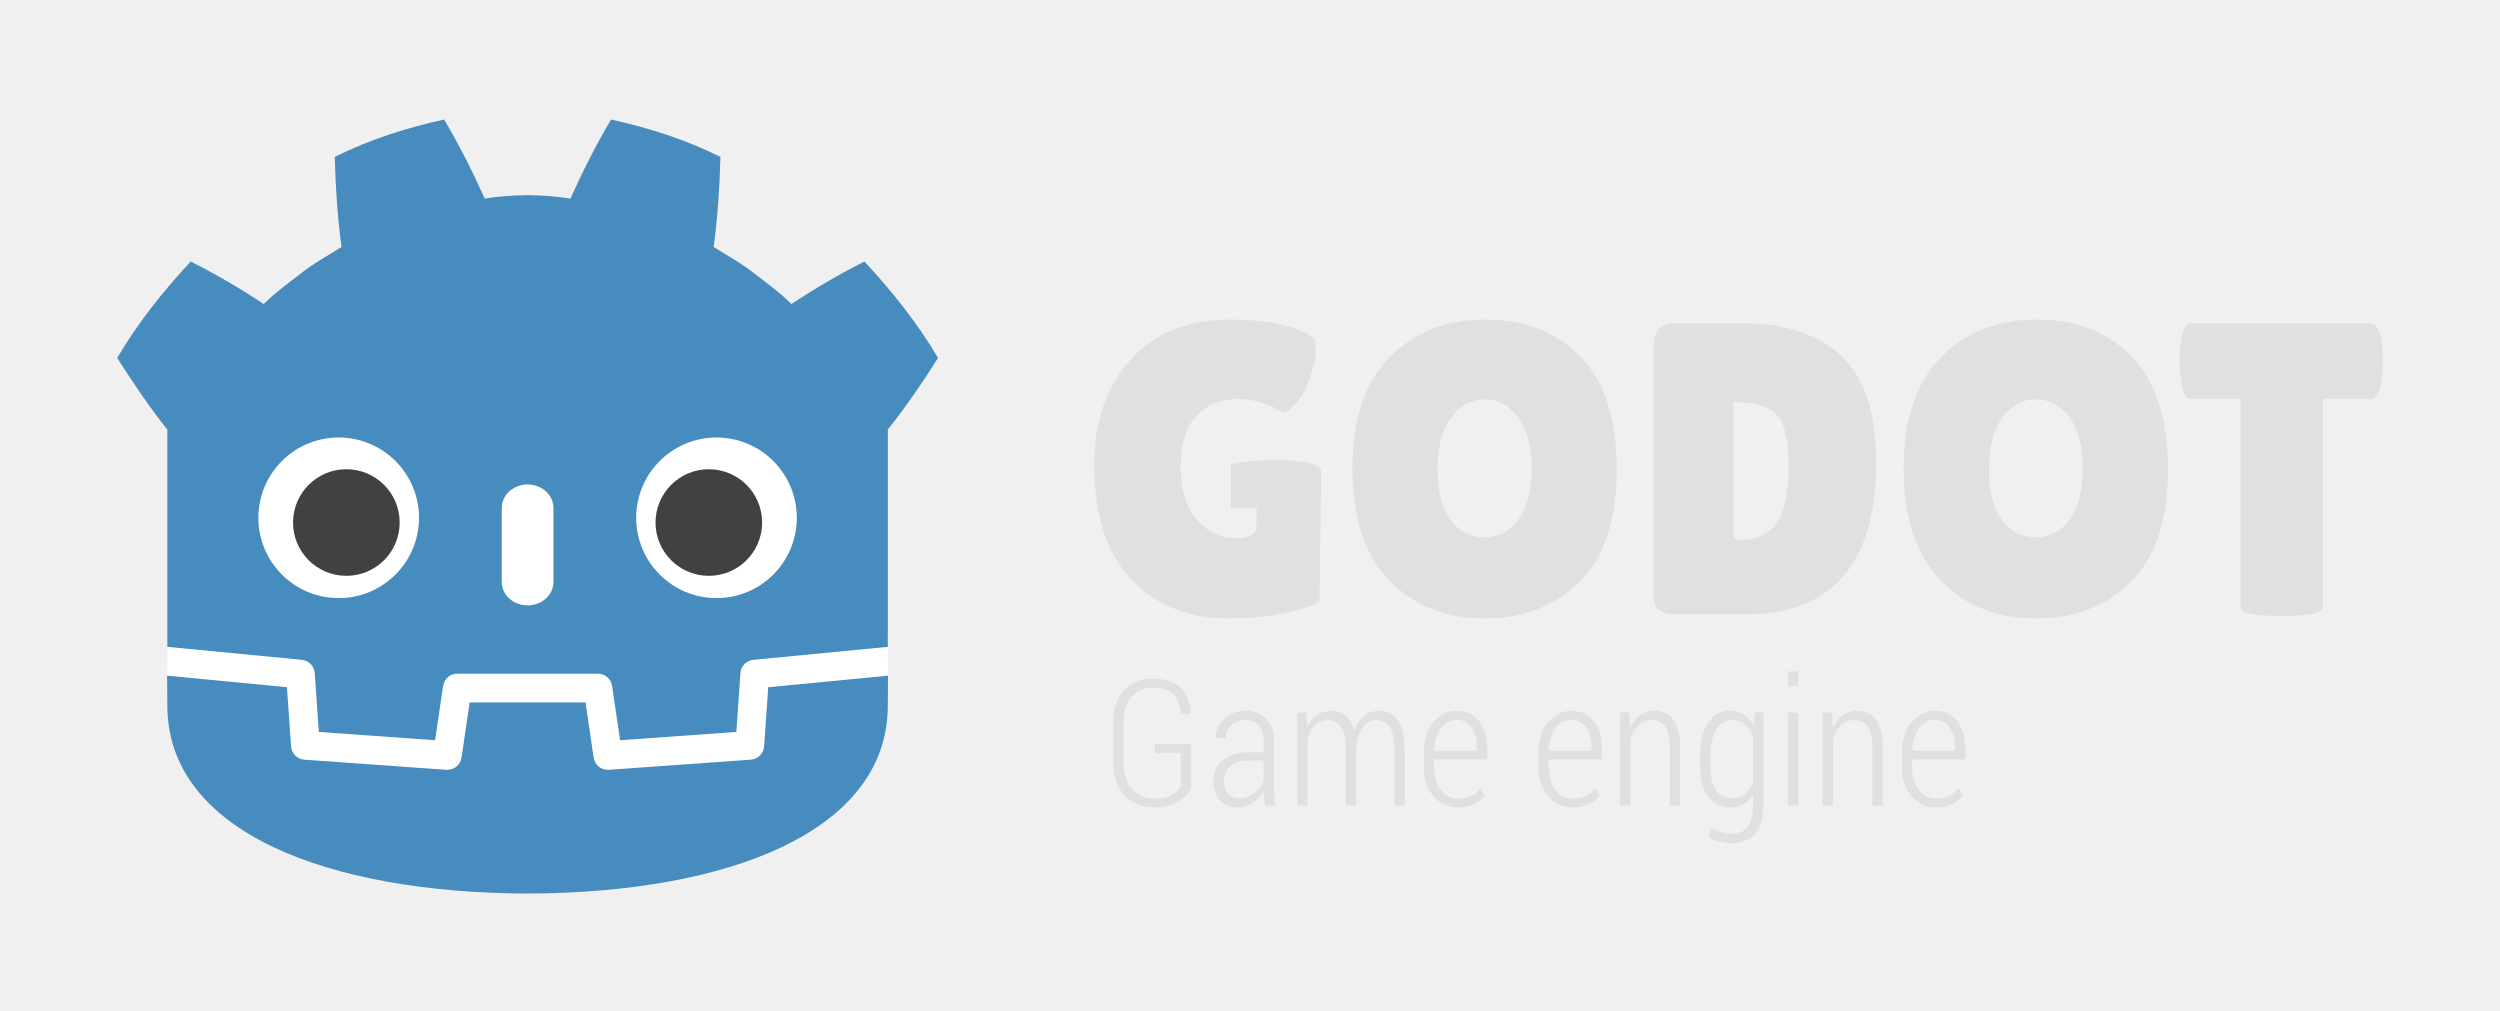
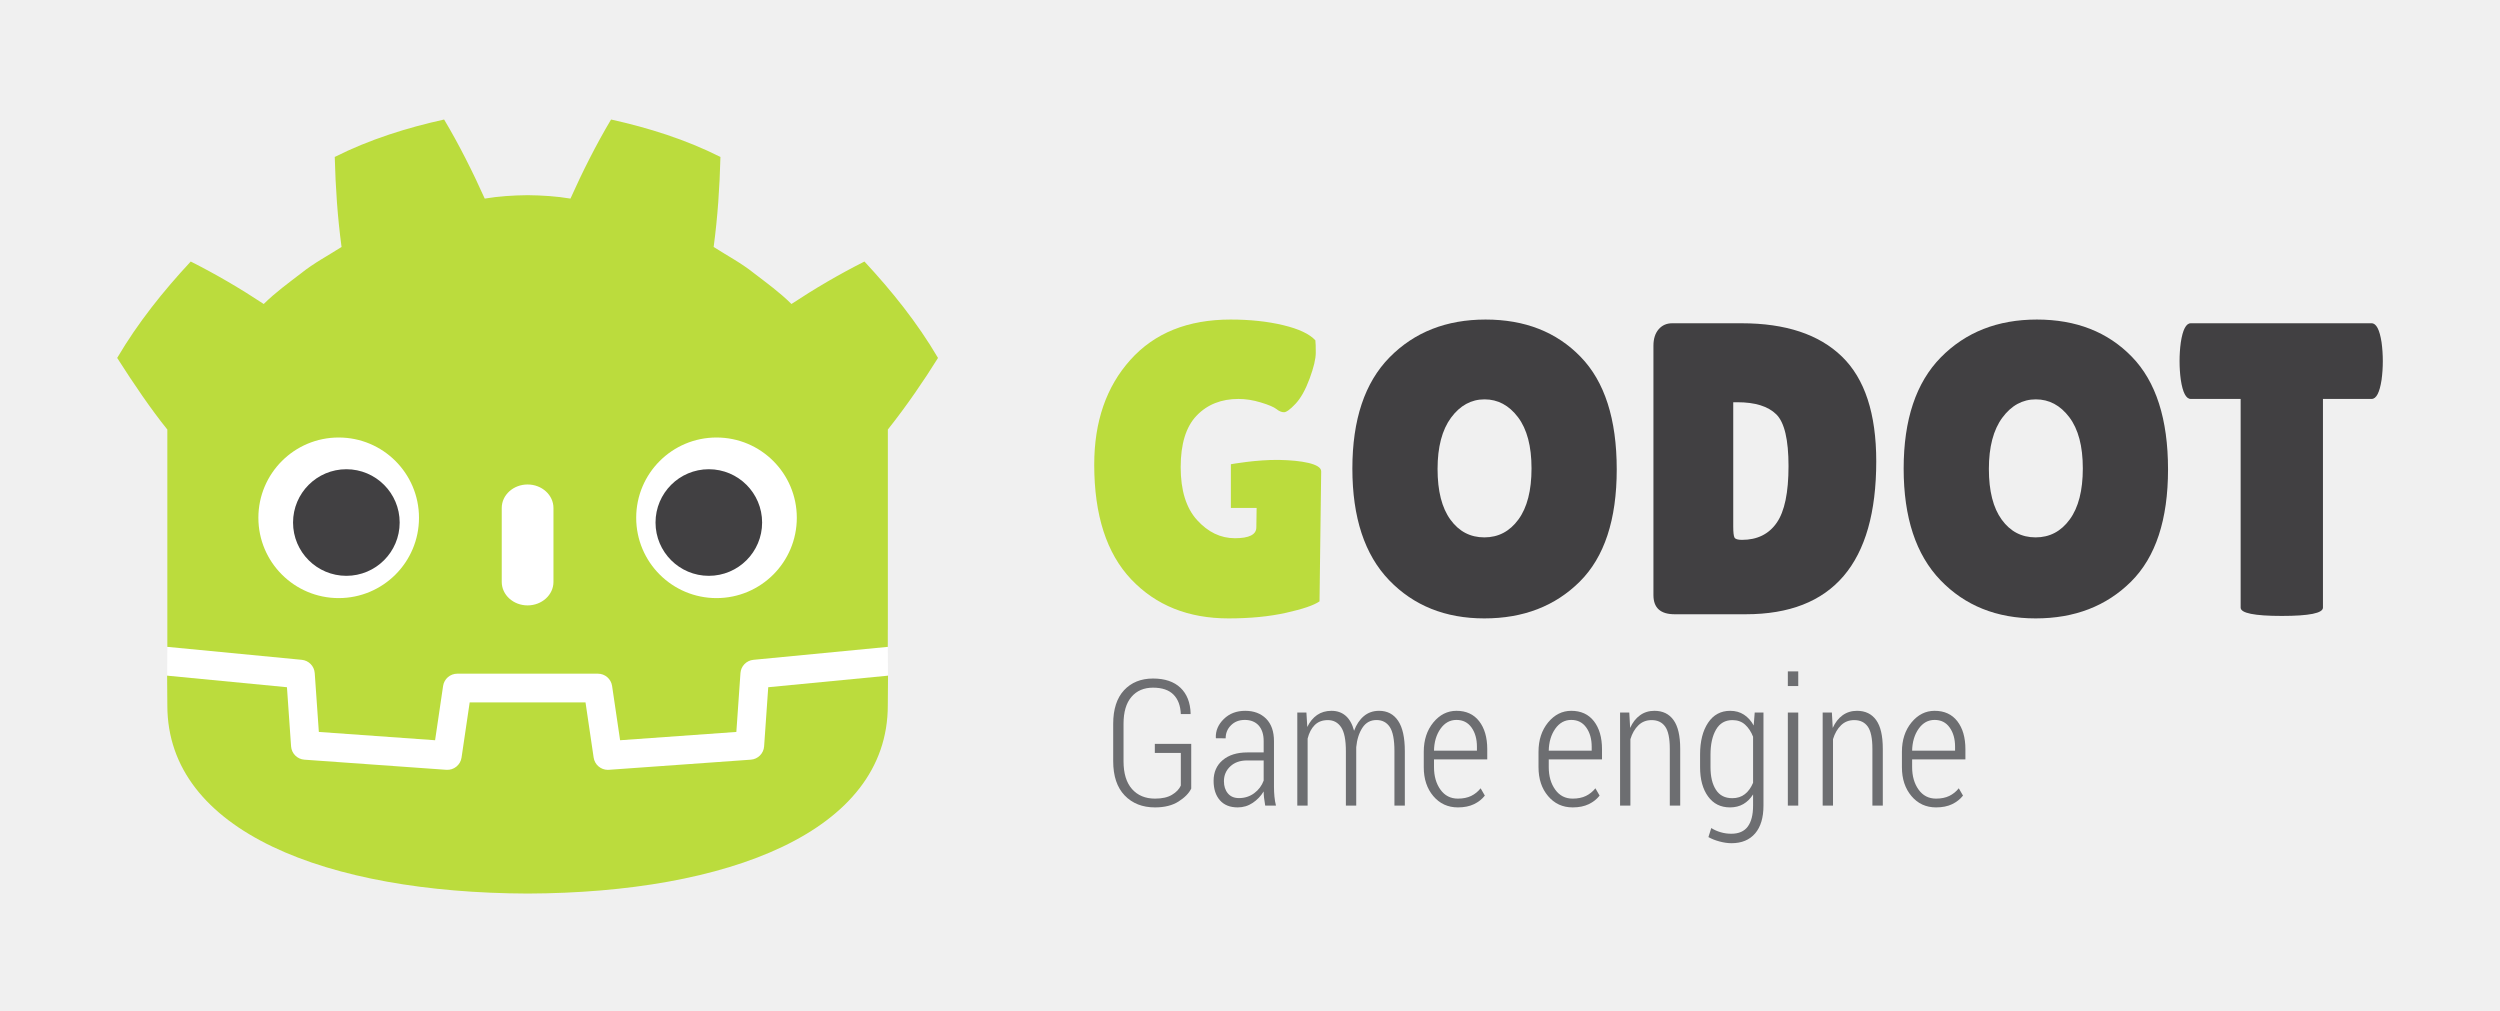
<svg xmlns="http://www.w3.org/2000/svg" id="svg2" version="1.1" xml:space="preserve" width="1024" height="414" viewBox="0 0 960 388.125">
  <defs id="defs6">
    <clipPath clipPathUnits="userSpaceOnUse" id="clipPath16">
      <path d="M 0,595.276 H 841.89 V 0 H 0 Z" id="path18" />
    </clipPath>
  </defs>
  <g id="g10" transform="matrix(1.25,0,0,-1.25,-94.25,597.4987)">
    <g id="g12">
      <g id="g14" clip-path="url(#clipPath16)">
-         <g id="g20" transform="matrix(1.131053,0,0,1.131053,531.4495,355.3157)" style="stroke-width:0.884;fill:#e0e0e0;fill-opacity:1">
-           <path d="m 0,0 c -3.611,0 -6.636,-1.659 -9.09,-4.967 -2.441,-3.311 -3.668,-7.958 -3.668,-13.938 0,-5.993 1.166,-10.581 3.503,-13.778 2.333,-3.207 5.398,-4.804 9.2,-4.804 3.8,0 6.887,1.617 9.258,4.862 2.371,3.233 3.559,7.861 3.559,13.886 0,6.02 -1.227,10.654 -3.673,13.89 C 6.646,-1.617 3.616,0 0,0 m -0.055,-59.493 c -10.573,0 -19.195,3.46 -25.859,10.379 -6.655,6.925 -9.984,17.03 -9.984,30.314 0,13.292 3.367,23.356 10.101,30.209 6.736,6.844 15.431,10.269 26.082,10.269 10.649,0 19.251,-3.363 25.794,-10.109 6.555,-6.733 9.827,-16.94 9.827,-30.591 0,-13.661 -3.348,-23.822 -10.05,-30.49 -6.702,-6.654 -15.333,-9.981 -25.911,-9.981" style="fill:#e0e0e0;fill-opacity:1;fill-rule:nonzero;stroke:none;stroke-width:0.884" id="path22" />
+         <g id="g20" transform="matrix(1.131053,0,0,1.131053,531.4495,355.3157)" style="stroke-width:0.884">
+           <path d="m 0,0 c -3.611,0 -6.636,-1.659 -9.09,-4.967 -2.441,-3.311 -3.668,-7.958 -3.668,-13.938 0,-5.993 1.166,-10.581 3.503,-13.778 2.333,-3.207 5.398,-4.804 9.2,-4.804 3.8,0 6.887,1.617 9.258,4.862 2.371,3.233 3.559,7.861 3.559,13.886 0,6.02 -1.227,10.654 -3.673,13.89 C 6.646,-1.617 3.616,0 0,0 m -0.055,-59.493 c -10.573,0 -19.195,3.46 -25.859,10.379 -6.655,6.925 -9.984,17.03 -9.984,30.314 0,13.292 3.367,23.356 10.101,30.209 6.736,6.844 15.431,10.269 26.082,10.269 10.649,0 19.251,-3.363 25.794,-10.109 6.555,-6.733 9.827,-16.94 9.827,-30.591 0,-13.661 -3.348,-23.822 -10.05,-30.49 -6.702,-6.654 -15.333,-9.981 -25.911,-9.981" style="fill:#414042;fill-opacity:1;fill-rule:nonzero;stroke:none;stroke-width:0.884" id="path22" />
        </g>
-         <g id="g24" transform="matrix(1.131053,0,0,1.131053,607.8515,354.431)" style="stroke-width:0.884;fill:#e0e0e0;fill-opacity:1">
-           <path d="m 0,0 v -33.768 c 0,-1.577 0.116,-2.571 0.342,-2.988 0.224,-0.415 0.903,-0.623 2.029,-0.623 4.144,0 7.283,1.548 9.429,4.634 2.151,3.083 3.215,8.216 3.215,15.405 0,7.192 -1.113,11.878 -3.325,14.055 C 9.467,-1.102 5.946,0 1.129,0 Z m -21.675,-52.392 v 67.735 c 0,1.883 0.468,3.369 1.413,4.471 0.939,1.085 2.161,1.636 3.671,1.636 H 2.263 c 11.965,0 21.053,-3.018 27.257,-9.04 6.215,-6.02 9.322,-15.499 9.322,-28.447 0,-27.7 -11.821,-41.547 -35.456,-41.547 h -19.302 c -3.836,0 -5.759,1.727 -5.759,5.192" style="fill:#e0e0e0;fill-opacity:1;fill-rule:nonzero;stroke:none;stroke-width:0.884" id="path26" />
+         <g id="g24" transform="matrix(1.131053,0,0,1.131053,607.8515,354.431)" style="stroke-width:0.884">
+           <path d="m 0,0 v -33.768 c 0,-1.577 0.116,-2.571 0.342,-2.988 0.224,-0.415 0.903,-0.623 2.029,-0.623 4.144,0 7.283,1.548 9.429,4.634 2.151,3.083 3.215,8.216 3.215,15.405 0,7.192 -1.113,11.878 -3.325,14.055 C 9.467,-1.102 5.946,0 1.129,0 Z m -21.675,-52.392 v 67.735 c 0,1.883 0.468,3.369 1.413,4.471 0.939,1.085 2.161,1.636 3.671,1.636 H 2.263 c 11.965,0 21.053,-3.018 27.257,-9.04 6.215,-6.02 9.322,-15.499 9.322,-28.447 0,-27.7 -11.821,-41.547 -35.456,-41.547 h -19.302 c -3.836,0 -5.759,1.727 -5.759,5.192" style="fill:#414042;fill-opacity:1;fill-rule:nonzero;stroke:none;stroke-width:0.884" id="path26" />
        </g>
-         <g id="g28" transform="matrix(1.131053,0,0,1.131053,700.8107,355.3157)" style="stroke-width:0.884;fill:#e0e0e0;fill-opacity:1">
-           <path d="m 0,0 c -3.612,0 -6.645,-1.659 -9.095,-4.967 -2.44,-3.311 -3.662,-7.958 -3.662,-13.938 0,-5.993 1.169,-10.581 3.499,-13.778 2.33,-3.207 5.398,-4.804 9.2,-4.804 3.801,0 6.89,1.617 9.258,4.862 2.372,3.233 3.56,7.861 3.56,13.886 0,6.02 -1.225,10.654 -3.671,13.89 C 6.642,-1.617 3.616,0 0,0 m -0.058,-59.493 c -10.577,0 -19.193,3.46 -25.851,10.379 -6.663,6.925 -9.993,17.03 -9.993,30.314 0,13.292 3.367,23.356 10.1,30.209 6.741,6.844 15.431,10.269 26.086,10.269 10.651,0 19.246,-3.363 25.797,-10.109 6.55,-6.733 9.822,-16.94 9.822,-30.591 0,-13.661 -3.349,-23.822 -10.05,-30.49 -6.699,-6.654 -15.338,-9.981 -25.911,-9.981" style="fill:#e0e0e0;fill-opacity:1;fill-rule:nonzero;stroke:none;stroke-width:0.884" id="path30" />
+         <g id="g28" transform="matrix(1.131053,0,0,1.131053,700.8107,355.3157)" style="stroke-width:0.884">
+           <path d="m 0,0 c -3.612,0 -6.645,-1.659 -9.095,-4.967 -2.44,-3.311 -3.662,-7.958 -3.662,-13.938 0,-5.993 1.169,-10.581 3.499,-13.778 2.33,-3.207 5.398,-4.804 9.2,-4.804 3.801,0 6.89,1.617 9.258,4.862 2.372,3.233 3.56,7.861 3.56,13.886 0,6.02 -1.225,10.654 -3.671,13.89 C 6.642,-1.617 3.616,0 0,0 m -0.058,-59.493 c -10.577,0 -19.193,3.46 -25.851,10.379 -6.663,6.925 -9.993,17.03 -9.993,30.314 0,13.292 3.367,23.356 10.1,30.209 6.741,6.844 15.431,10.269 26.086,10.269 10.651,0 19.246,-3.363 25.797,-10.109 6.55,-6.733 9.822,-16.94 9.822,-30.591 0,-13.661 -3.349,-23.822 -10.05,-30.49 -6.699,-6.654 -15.338,-9.981 -25.911,-9.981" style="fill:#414042;fill-opacity:1;fill-rule:nonzero;stroke:none;stroke-width:0.884" id="path30" />
        </g>
-         <g id="g32" transform="matrix(1.131053,0,0,1.131053,789.0113,291.3351)" style="stroke-width:0.884;fill:#e0e0e0;fill-opacity:1">
-           <path d="m 0,0 c 0,-1.496 -3.721,-2.255 -11.176,-2.255 -7.448,0 -11.18,0.759 -11.18,2.255 v 56.681 h -13.545 c -1.281,0 -2.185,1.727 -2.71,5.198 -0.226,1.652 -0.334,3.343 -0.334,5.077 0,1.724 0.108,3.422 0.334,5.077 0.525,3.462 1.429,5.202 2.71,5.202 h 49.112 c 1.279,0 2.179,-1.74 2.712,-5.202 0.221,-1.655 0.335,-3.353 0.335,-5.077 0,-1.734 -0.114,-3.425 -0.335,-5.077 C 15.39,58.408 14.49,56.681 13.211,56.681 H 0 Z" style="fill:#e0e0e0;fill-opacity:1;fill-rule:nonzero;stroke:none;stroke-width:0.884" id="path34" />
+         <g id="g32" transform="matrix(1.131053,0,0,1.131053,789.0113,291.3351)" style="stroke-width:0.884">
+           <path d="m 0,0 c 0,-1.496 -3.721,-2.255 -11.176,-2.255 -7.448,0 -11.18,0.759 -11.18,2.255 v 56.681 h -13.545 c -1.281,0 -2.185,1.727 -2.71,5.198 -0.226,1.652 -0.334,3.343 -0.334,5.077 0,1.724 0.108,3.422 0.334,5.077 0.525,3.462 1.429,5.202 2.71,5.202 h 49.112 c 1.279,0 2.179,-1.74 2.712,-5.202 0.221,-1.655 0.335,-3.353 0.335,-5.077 0,-1.734 -0.114,-3.425 -0.335,-5.077 C 15.39,58.408 14.49,56.681 13.211,56.681 H 0 Z" style="fill:#414042;fill-opacity:1;fill-rule:nonzero;stroke:none;stroke-width:0.884" id="path34" />
        </g>
-         <g id="g36" transform="matrix(1.131053,0,0,1.131053,468.2655,336.7128)" style="stroke-width:0.884;fill:#e0e0e0;fill-opacity:1">
-           <path d="m 0,0 c -6.078,0.094 -13.034,-1.173 -13.034,-1.173 v -11.863 h 6.995 l -0.078,-5.288 c 0,-1.959 -1.942,-2.943 -5.815,-2.943 -3.878,0 -7.303,1.642 -10.274,4.917 -2.978,3.279 -4.459,8.072 -4.459,14.388 0,6.329 1.447,10.995 4.345,14.006 2.892,3.008 6.683,4.517 11.346,4.517 1.959,0 3.987,-0.316 6.096,-0.961 2.11,-0.639 3.519,-1.238 4.238,-1.799 0.713,-0.577 1.391,-0.85 2.032,-0.85 0.638,0 1.671,0.746 3.1,2.255 1.431,1.505 2.713,3.786 3.844,6.827 1.126,3.057 1.69,5.4 1.69,7.062 0,1.649 -0.036,2.786 -0.109,3.386 -1.581,1.73 -4.499,3.102 -8.755,4.122 -4.248,1.017 -9.011,1.522 -14.28,1.522 -11.594,0 -20.66,-3.65 -27.207,-10.95 -6.552,-7.303 -9.822,-16.783 -9.822,-28.452 0,-13.701 3.347,-24.087 10.041,-31.162 6.706,-7.074 15.51,-10.607 26.425,-10.607 5.87,0 11.08,0.505 15.632,1.522 4.557,1.013 7.586,2.053 9.093,3.105 l 0.452,35.33 C 11.496,-1.036 6.078,-0.104 0,0" style="fill:#e0e0e0;fill-opacity:1;fill-rule:nonzero;stroke:none;stroke-width:0.884" id="path38" />
+         <g id="g36" transform="matrix(1.131053,0,0,1.131053,468.2655,336.7128)" style="display:inline;stroke-width:0.884">
+           <path d="m 0,0 c -6.078,0.094 -13.034,-1.173 -13.034,-1.173 v -11.863 h 6.995 l -0.078,-5.288 c 0,-1.959 -1.942,-2.943 -5.815,-2.943 -3.878,0 -7.303,1.642 -10.274,4.917 -2.978,3.279 -4.459,8.072 -4.459,14.388 0,6.329 1.447,10.995 4.345,14.006 2.892,3.008 6.683,4.517 11.346,4.517 1.959,0 3.987,-0.316 6.096,-0.961 2.11,-0.639 3.519,-1.238 4.238,-1.799 0.713,-0.577 1.391,-0.85 2.032,-0.85 0.638,0 1.671,0.746 3.1,2.255 1.431,1.505 2.713,3.786 3.844,6.827 1.126,3.057 1.69,5.4 1.69,7.062 0,1.649 -0.036,2.786 -0.109,3.386 -1.581,1.73 -4.499,3.102 -8.755,4.122 -4.248,1.017 -9.011,1.522 -14.28,1.522 -11.594,0 -20.66,-3.65 -27.207,-10.95 -6.552,-7.303 -9.822,-16.783 -9.822,-28.452 0,-13.701 3.347,-24.087 10.041,-31.162 6.706,-7.074 15.51,-10.607 26.425,-10.607 5.87,0 11.08,0.505 15.632,1.522 4.557,1.013 7.586,2.053 9.093,3.105 l 0.452,35.33 C 11.496,-1.036 6.078,-0.104 0,0" style="fill:#bbdc3d;fill-opacity:1;fill-rule:nonzero;stroke:none;stroke-width:0.884" id="path38" />
        </g>
-         <g id="g40" transform="matrix(1.131053,0,0,1.131053,441.3472,235.7512)" style="stroke-width:0.884;fill:#e0e0e0;fill-opacity:1">
-           <path d="m 0,0 c -0.624,-1.28 -1.771,-2.454 -3.449,-3.516 -1.676,-1.069 -3.805,-1.6 -6.391,-1.6 -3.412,0 -6.156,1.075 -8.24,3.249 -2.076,2.157 -3.116,5.266 -3.116,9.323 v 10.116 c 0,3.969 0.98,7.013 2.946,9.138 1.962,2.108 4.59,3.177 7.872,3.177 3.208,0 5.695,-0.844 7.455,-2.513 1.755,-1.675 2.677,-4.015 2.757,-7.003 L -0.21,20.238 h -2.619 c -0.094,2.29 -0.759,4.057 -2.01,5.305 -1.244,1.238 -3.095,1.864 -5.539,1.864 -2.473,0 -4.432,-0.837 -5.866,-2.516 -1.43,-1.675 -2.143,-4.103 -2.143,-7.293 V 7.424 c 0,-3.308 0.771,-5.83 2.311,-7.567 1.54,-1.724 3.616,-2.588 6.236,-2.588 1.913,0 3.451,0.339 4.602,1.033 1.155,0.684 1.956,1.519 2.409,2.51 v 8.861 h -7.06 v 2.463 H 0 Z" style="fill:#e0e0e0;fill-opacity:1;fill-rule:nonzero;stroke:none;stroke-width:0.884" id="path42" />
+         <g id="g40" transform="matrix(1.131053,0,0,1.131053,441.3472,235.7512)" style="stroke-width:0.884">
+           <path d="m 0,0 c -0.624,-1.28 -1.771,-2.454 -3.449,-3.516 -1.676,-1.069 -3.805,-1.6 -6.391,-1.6 -3.412,0 -6.156,1.075 -8.24,3.249 -2.076,2.157 -3.116,5.266 -3.116,9.323 v 10.116 c 0,3.969 0.98,7.013 2.946,9.138 1.962,2.108 4.59,3.177 7.872,3.177 3.208,0 5.695,-0.844 7.455,-2.513 1.755,-1.675 2.677,-4.015 2.757,-7.003 L -0.21,20.238 h -2.619 c -0.094,2.29 -0.759,4.057 -2.01,5.305 -1.244,1.238 -3.095,1.864 -5.539,1.864 -2.473,0 -4.432,-0.837 -5.866,-2.516 -1.43,-1.675 -2.143,-4.103 -2.143,-7.293 V 7.424 c 0,-3.308 0.771,-5.83 2.311,-7.567 1.54,-1.724 3.616,-2.588 6.236,-2.588 1.913,0 3.451,0.339 4.602,1.033 1.155,0.684 1.956,1.519 2.409,2.51 v 8.861 h -7.06 v 2.463 H 0 Z" style="fill:#6d6e71;fill-opacity:1;fill-rule:nonzero;stroke:none;stroke-width:0.884" id="path42" />
        </g>
-         <g id="g44" transform="matrix(1.131053,0,0,1.131053,456.0153,232.825)" style="stroke-width:0.884;fill:#e0e0e0;fill-opacity:1">
-           <path d="m 0,0 c 1.553,0 2.936,0.44 4.144,1.336 1.21,0.9 2.058,2.037 2.561,3.422 v 5.468 H 2.213 c -1.91,0 -3.44,-0.541 -4.585,-1.623 C -3.52,7.528 -4.088,6.185 -4.088,4.588 -4.088,3.239 -3.733,2.131 -3.014,1.277 -2.296,0.42 -1.292,0 0,0 M 7.124,-2.04 C 6.984,-1.164 6.875,-0.453 6.806,0.104 6.739,0.671 6.705,1.235 6.705,1.808 5.938,0.554 4.948,-0.486 3.725,-1.301 2.504,-2.122 1.146,-2.529 -0.35,-2.529 c -2.092,0 -3.701,0.648 -4.84,1.946 -1.132,1.303 -1.704,3.059 -1.704,5.276 0,2.343 0.823,4.223 2.473,5.618 1.649,1.395 3.89,2.092 6.709,2.092 h 4.417 v 3.106 c 0,1.786 -0.456,3.193 -1.351,4.21 -0.914,1.004 -2.17,1.512 -3.791,1.512 -1.508,0 -2.752,-0.479 -3.728,-1.45 -0.973,-0.965 -1.456,-2.144 -1.456,-3.549 l -2.623,0.023 -0.046,0.137 c -0.074,1.906 0.647,3.591 2.168,5.084 1.515,1.489 3.459,2.229 5.825,2.229 2.338,0 4.22,-0.711 5.657,-2.128 1.429,-1.431 2.146,-3.471 2.146,-6.124 V 3.057 c 0,-0.903 0.042,-1.78 0.121,-2.617 0.081,-0.848 0.212,-1.665 0.417,-2.48 z" style="fill:#e0e0e0;fill-opacity:1;fill-rule:nonzero;stroke:none;stroke-width:0.884" id="path46" />
+         <g id="g44" transform="matrix(1.131053,0,0,1.131053,456.0153,232.825)" style="stroke-width:0.884">
+           <path d="m 0,0 c 1.553,0 2.936,0.44 4.144,1.336 1.21,0.9 2.058,2.037 2.561,3.422 v 5.468 H 2.213 c -1.91,0 -3.44,-0.541 -4.585,-1.623 C -3.52,7.528 -4.088,6.185 -4.088,4.588 -4.088,3.239 -3.733,2.131 -3.014,1.277 -2.296,0.42 -1.292,0 0,0 M 7.124,-2.04 C 6.984,-1.164 6.875,-0.453 6.806,0.104 6.739,0.671 6.705,1.235 6.705,1.808 5.938,0.554 4.948,-0.486 3.725,-1.301 2.504,-2.122 1.146,-2.529 -0.35,-2.529 c -2.092,0 -3.701,0.648 -4.84,1.946 -1.132,1.303 -1.704,3.059 -1.704,5.276 0,2.343 0.823,4.223 2.473,5.618 1.649,1.395 3.89,2.092 6.709,2.092 h 4.417 v 3.106 c 0,1.786 -0.456,3.193 -1.351,4.21 -0.914,1.004 -2.17,1.512 -3.791,1.512 -1.508,0 -2.752,-0.479 -3.728,-1.45 -0.973,-0.965 -1.456,-2.144 -1.456,-3.549 l -2.623,0.023 -0.046,0.137 c -0.074,1.906 0.647,3.591 2.168,5.084 1.515,1.489 3.459,2.229 5.825,2.229 2.338,0 4.22,-0.711 5.657,-2.128 1.429,-1.431 2.146,-3.471 2.146,-6.124 V 3.057 c 0,-0.903 0.042,-1.78 0.121,-2.617 0.081,-0.848 0.212,-1.665 0.417,-2.48 z" style="fill:#6d6e71;fill-opacity:1;fill-rule:nonzero;stroke:none;stroke-width:0.884" id="path46" />
        </g>
-         <g id="g48" transform="matrix(1.131053,0,0,1.131053,476.7303,259.1052)" style="stroke-width:0.884;fill:#e0e0e0;fill-opacity:1">
-           <path d="m 0,0 0.24,-3.923 c 0.664,1.404 1.554,2.486 2.657,3.255 1.107,0.759 2.41,1.138 3.906,1.138 1.527,0 2.814,-0.444 3.852,-1.343 1.039,-0.896 1.805,-2.252 2.292,-4.074 0.623,1.682 1.505,3.011 2.65,3.973 1.145,0.964 2.534,1.444 4.143,1.444 2.217,0 3.937,-0.897 5.156,-2.692 1.224,-1.799 1.834,-4.559 1.834,-8.288 v -14.765 h -2.823 v 14.814 c 0,3.1 -0.429,5.283 -1.263,6.538 -0.839,1.257 -2.042,1.89 -3.598,1.89 -1.637,0 -2.915,-0.691 -3.834,-2.096 -0.914,-1.405 -1.478,-3.161 -1.683,-5.282 v -0.655 -15.209 H 10.72 v 14.798 c 0,3.027 -0.424,5.194 -1.292,6.488 -0.864,1.294 -2.066,1.936 -3.609,1.936 -1.475,0 -2.668,-0.45 -3.562,-1.342 -0.9,-0.897 -1.54,-2.125 -1.928,-3.683 V -25.275 H -2.477 V 0 Z" style="fill:#e0e0e0;fill-opacity:1;fill-rule:nonzero;stroke:none;stroke-width:0.884" id="path50" />
+         <g id="g48" transform="matrix(1.131053,0,0,1.131053,476.7303,259.1052)" style="stroke-width:0.884">
+           <path d="m 0,0 0.24,-3.923 c 0.664,1.404 1.554,2.486 2.657,3.255 1.107,0.759 2.41,1.138 3.906,1.138 1.527,0 2.814,-0.444 3.852,-1.343 1.039,-0.896 1.805,-2.252 2.292,-4.074 0.623,1.682 1.505,3.011 2.65,3.973 1.145,0.964 2.534,1.444 4.143,1.444 2.217,0 3.937,-0.897 5.156,-2.692 1.224,-1.799 1.834,-4.559 1.834,-8.288 v -14.765 h -2.823 v 14.814 c 0,3.1 -0.429,5.283 -1.263,6.538 -0.839,1.257 -2.042,1.89 -3.598,1.89 -1.637,0 -2.915,-0.691 -3.834,-2.096 -0.914,-1.405 -1.478,-3.161 -1.683,-5.282 v -0.655 -15.209 H 10.72 v 14.798 c 0,3.027 -0.424,5.194 -1.292,6.488 -0.864,1.294 -2.066,1.936 -3.609,1.936 -1.475,0 -2.668,-0.45 -3.562,-1.342 -0.9,-0.897 -1.54,-2.125 -1.928,-3.683 V -25.275 H -2.477 V 0 Z" style="fill:#6d6e71;fill-opacity:1;fill-rule:nonzero;stroke:none;stroke-width:0.884" id="path50" />
        </g>
-         <g id="g52" transform="matrix(1.131053,0,0,1.131053,522.8228,256.8387)" style="stroke-width:0.884;fill:#e0e0e0;fill-opacity:1">
-           <path d="m 0,0 c -1.758,0 -3.202,-0.802 -4.334,-2.402 -1.133,-1.606 -1.718,-3.585 -1.765,-5.944 h 11.66 v 1.082 c 0,2.086 -0.489,3.823 -1.469,5.201 C 3.106,-0.684 1.745,0 0,0 m 0.397,-23.76 c -2.725,0 -4.954,1.026 -6.685,3.073 -1.726,2.043 -2.591,4.657 -2.591,7.841 v 4.197 c 0,3.19 0.867,5.85 2.602,7.965 1.739,2.105 3.828,3.158 6.277,3.158 2.648,0 4.699,-0.939 6.164,-2.823 1.468,-1.887 2.201,-4.422 2.201,-7.603 v -2.773 H -6.099 v -2.102 c 0,-2.447 0.586,-4.484 1.752,-6.11 1.168,-1.63 2.755,-2.438 4.744,-2.438 1.382,0 2.585,0.244 3.588,0.724 1.003,0.491 1.863,1.179 2.578,2.082 l 1.149,-1.988 C 6.949,-21.525 5.96,-22.307 4.753,-22.887 3.549,-23.464 2.094,-23.76 0.397,-23.76" style="fill:#e0e0e0;fill-opacity:1;fill-rule:nonzero;stroke:none;stroke-width:0.884" id="path54" />
+         <g id="g52" transform="matrix(1.131053,0,0,1.131053,522.8228,256.8387)" style="stroke-width:0.884">
+           <path d="m 0,0 c -1.758,0 -3.202,-0.802 -4.334,-2.402 -1.133,-1.606 -1.718,-3.585 -1.765,-5.944 h 11.66 v 1.082 c 0,2.086 -0.489,3.823 -1.469,5.201 C 3.106,-0.684 1.745,0 0,0 m 0.397,-23.76 c -2.725,0 -4.954,1.026 -6.685,3.073 -1.726,2.043 -2.591,4.657 -2.591,7.841 v 4.197 c 0,3.19 0.867,5.85 2.602,7.965 1.739,2.105 3.828,3.158 6.277,3.158 2.648,0 4.699,-0.939 6.164,-2.823 1.468,-1.887 2.201,-4.422 2.201,-7.603 v -2.773 H -6.099 v -2.102 c 0,-2.447 0.586,-4.484 1.752,-6.11 1.168,-1.63 2.755,-2.438 4.744,-2.438 1.382,0 2.585,0.244 3.588,0.724 1.003,0.491 1.863,1.179 2.578,2.082 l 1.149,-1.988 C 6.949,-21.525 5.96,-22.307 4.753,-22.887 3.549,-23.464 2.094,-23.76 0.397,-23.76" style="fill:#6d6e71;fill-opacity:1;fill-rule:nonzero;stroke:none;stroke-width:0.884" id="path54" />
        </g>
-         <g id="g56" transform="matrix(1.131053,0,0,1.131053,558.0805,256.8387)" style="stroke-width:0.884;fill:#e0e0e0;fill-opacity:1">
-           <path d="M 0,0 C -1.763,0 -3.21,-0.802 -4.341,-2.402 -5.467,-4.008 -6.053,-5.987 -6.104,-8.346 H 5.559 v 1.082 c 0,2.086 -0.488,3.823 -1.474,5.201 C 3.104,-0.684 1.744,0 0,0 m 0.394,-23.76 c -2.726,0 -4.951,1.026 -6.679,3.073 -1.733,2.043 -2.6,4.657 -2.6,7.841 v 4.197 c 0,3.19 0.871,5.85 2.602,7.965 1.744,2.105 3.834,3.158 6.283,3.158 2.643,0 4.703,-0.939 6.164,-2.823 1.463,-1.887 2.197,-4.422 2.197,-7.603 v -2.773 H -6.104 v -2.102 c 0,-2.447 0.587,-4.484 1.76,-6.11 1.162,-1.63 2.742,-2.438 4.738,-2.438 1.387,0 2.585,0.244 3.585,0.724 1.007,0.491 1.866,1.179 2.589,2.082 l 1.141,-1.988 c -0.764,-0.968 -1.75,-1.75 -2.959,-2.33 -1.204,-0.577 -2.658,-0.873 -4.356,-0.873" style="fill:#e0e0e0;fill-opacity:1;fill-rule:nonzero;stroke:none;stroke-width:0.884" id="path58" />
+         <g id="g56" transform="matrix(1.131053,0,0,1.131053,558.0805,256.8387)" style="stroke-width:0.884">
+           <path d="M 0,0 C -1.763,0 -3.21,-0.802 -4.341,-2.402 -5.467,-4.008 -6.053,-5.987 -6.104,-8.346 H 5.559 v 1.082 c 0,2.086 -0.488,3.823 -1.474,5.201 C 3.104,-0.684 1.744,0 0,0 m 0.394,-23.76 c -2.726,0 -4.951,1.026 -6.679,3.073 -1.733,2.043 -2.6,4.657 -2.6,7.841 v 4.197 c 0,3.19 0.871,5.85 2.602,7.965 1.744,2.105 3.834,3.158 6.283,3.158 2.643,0 4.703,-0.939 6.164,-2.823 1.463,-1.887 2.197,-4.422 2.197,-7.603 v -2.773 H -6.104 v -2.102 c 0,-2.447 0.587,-4.484 1.76,-6.11 1.162,-1.63 2.742,-2.438 4.738,-2.438 1.387,0 2.585,0.244 3.585,0.724 1.007,0.491 1.866,1.179 2.589,2.082 l 1.141,-1.988 c -0.764,-0.968 -1.75,-1.75 -2.959,-2.33 -1.204,-0.577 -2.658,-0.873 -4.356,-0.873" style="fill:#6d6e71;fill-opacity:1;fill-rule:nonzero;stroke:none;stroke-width:0.884" id="path58" />
        </g>
-         <g id="g60" transform="matrix(1.131053,0,0,1.131053,575.9168,259.1052)" style="stroke-width:0.884;fill:#e0e0e0;fill-opacity:1">
-           <path d="m 0,0 0.23,-4.178 c 0.674,1.483 1.564,2.634 2.682,3.435 1.108,0.805 2.413,1.213 3.914,1.213 2.258,0 3.988,-0.835 5.189,-2.513 1.214,-1.675 1.815,-4.279 1.815,-7.812 v -15.42 h -2.825 v 15.394 c 0,2.888 -0.423,4.905 -1.264,6.075 -0.836,1.17 -2.065,1.753 -3.665,1.753 -1.435,0 -2.638,-0.466 -3.603,-1.414 C 1.504,-4.406 0.782,-5.657 0.301,-7.234 V -25.275 H -2.504 V 0 Z" style="fill:#e0e0e0;fill-opacity:1;fill-rule:nonzero;stroke:none;stroke-width:0.884" id="path62" />
+         <g id="g60" transform="matrix(1.131053,0,0,1.131053,575.9168,259.1052)" style="stroke-width:0.884">
+           <path d="m 0,0 0.23,-4.178 c 0.674,1.483 1.564,2.634 2.682,3.435 1.108,0.805 2.413,1.213 3.914,1.213 2.258,0 3.988,-0.835 5.189,-2.513 1.214,-1.675 1.815,-4.279 1.815,-7.812 v -15.42 h -2.825 v 15.394 c 0,2.888 -0.423,4.905 -1.264,6.075 -0.836,1.17 -2.065,1.753 -3.665,1.753 -1.435,0 -2.638,-0.466 -3.603,-1.414 C 1.504,-4.406 0.782,-5.657 0.301,-7.234 V -25.275 H -2.504 V 0 Z" style="fill:#6d6e71;fill-opacity:1;fill-rule:nonzero;stroke:none;stroke-width:0.884" id="path62" />
        </g>
-         <g id="g64" transform="matrix(1.131053,0,0,1.131053,600.8685,242.3088)" style="stroke-width:0.884;fill:#e0e0e0;fill-opacity:1">
-           <path d="m 0,0 c 0,-2.565 0.486,-4.605 1.472,-6.123 0.974,-1.532 2.457,-2.288 4.436,-2.288 1.356,0 2.498,0.361 3.435,1.101 0.934,0.74 1.672,1.77 2.218,3.077 v 12.52 c -0.525,1.346 -1.246,2.434 -2.157,3.272 -0.91,0.824 -2.062,1.238 -3.448,1.238 -1.975,0 -3.468,-0.86 -4.46,-2.587 C 0.497,8.48 0,6.224 0,3.454 Z m -2.833,3.454 c 0,3.582 0.723,6.459 2.177,8.627 1.442,2.157 3.448,3.239 6.004,3.239 1.419,0 2.664,-0.346 3.728,-1.04 1.066,-0.681 1.947,-1.678 2.654,-2.946 l 0.274,3.516 h 2.381 v -25.298 c 0,-3.239 -0.751,-5.749 -2.26,-7.525 -1.511,-1.769 -3.657,-2.665 -6.428,-2.665 -0.996,0 -2.067,0.156 -3.212,0.459 -1.147,0.303 -2.162,0.701 -3.052,1.2 l 0.776,2.463 c 0.759,-0.492 1.608,-0.873 2.548,-1.141 0.932,-0.277 1.895,-0.41 2.894,-0.41 2.009,0 3.498,0.645 4.46,1.932 0.966,1.304 1.45,3.19 1.45,5.687 v 3.057 c -0.717,-1.138 -1.597,-2.011 -2.64,-2.614 -1.039,-0.606 -2.253,-0.909 -3.622,-0.909 -2.539,0 -4.53,0.994 -5.968,2.982 C -2.11,-5.948 -2.833,-3.301 -2.833,0 Z" style="fill:#e0e0e0;fill-opacity:1;fill-rule:nonzero;stroke:none;stroke-width:0.884" id="path66" />
+         <g id="g64" transform="matrix(1.131053,0,0,1.131053,600.8685,242.3088)" style="stroke-width:0.884">
+           <path d="m 0,0 c 0,-2.565 0.486,-4.605 1.472,-6.123 0.974,-1.532 2.457,-2.288 4.436,-2.288 1.356,0 2.498,0.361 3.435,1.101 0.934,0.74 1.672,1.77 2.218,3.077 v 12.52 c -0.525,1.346 -1.246,2.434 -2.157,3.272 -0.91,0.824 -2.062,1.238 -3.448,1.238 -1.975,0 -3.468,-0.86 -4.46,-2.587 C 0.497,8.48 0,6.224 0,3.454 Z m -2.833,3.454 c 0,3.582 0.723,6.459 2.177,8.627 1.442,2.157 3.448,3.239 6.004,3.239 1.419,0 2.664,-0.346 3.728,-1.04 1.066,-0.681 1.947,-1.678 2.654,-2.946 l 0.274,3.516 h 2.381 v -25.298 c 0,-3.239 -0.751,-5.749 -2.26,-7.525 -1.511,-1.769 -3.657,-2.665 -6.428,-2.665 -0.996,0 -2.067,0.156 -3.212,0.459 -1.147,0.303 -2.162,0.701 -3.052,1.2 l 0.776,2.463 c 0.759,-0.492 1.608,-0.873 2.548,-1.141 0.932,-0.277 1.895,-0.41 2.894,-0.41 2.009,0 3.498,0.645 4.46,1.932 0.966,1.304 1.45,3.19 1.45,5.687 v 3.057 c -0.717,-1.138 -1.597,-2.011 -2.64,-2.614 -1.039,-0.606 -2.253,-0.909 -3.622,-0.909 -2.539,0 -4.53,0.994 -5.968,2.982 C -2.11,-5.948 -2.833,-3.301 -2.833,0 Z" style="fill:#6d6e71;fill-opacity:1;fill-rule:nonzero;stroke:none;stroke-width:0.884" id="path66" />
        </g>
-         <path d="m 627.823,230.518 h -3.201 v 28.587 h 3.201 z m 0,36.726 h -3.201 v 4.504 h 3.201 z" style="fill:#e0e0e0;fill-opacity:1;fill-rule:nonzero;stroke:none;stroke-width:1" id="path68" />
-         <g id="g70" transform="matrix(1.131053,0,0,1.131053,638.1538,259.1052)" style="stroke-width:0.884;fill:#e0e0e0;fill-opacity:1">
-           <path d="m 0,0 0.23,-4.178 c 0.676,1.483 1.562,2.634 2.678,3.435 1.115,0.805 2.422,1.213 3.916,1.213 2.258,0 3.995,-0.835 5.199,-2.513 1.211,-1.675 1.807,-4.279 1.807,-7.812 v -15.42 h -2.825 v 15.394 c 0,2.888 -0.422,4.905 -1.261,6.075 -0.843,1.17 -2.063,1.753 -3.668,1.753 -1.434,0 -2.635,-0.466 -3.599,-1.414 C 1.51,-4.406 0.785,-5.657 0.306,-7.234 V -25.275 H -2.503 V 0 Z" style="fill:#e0e0e0;fill-opacity:1;fill-rule:nonzero;stroke:none;stroke-width:0.884" id="path72" />
+         <path d="m 627.823,230.518 h -3.201 v 28.587 h 3.201 z m 0,36.726 h -3.201 v 4.504 h 3.201 z" style="fill:#6d6e71;fill-opacity:1;fill-rule:nonzero;stroke:none;stroke-width:1" id="path68" />
+         <g id="g70" transform="matrix(1.131053,0,0,1.131053,638.1538,259.1052)" style="stroke-width:0.884">
+           <path d="m 0,0 0.23,-4.178 c 0.676,1.483 1.562,2.634 2.678,3.435 1.115,0.805 2.422,1.213 3.916,1.213 2.258,0 3.995,-0.835 5.199,-2.513 1.211,-1.675 1.807,-4.279 1.807,-7.812 v -15.42 h -2.825 v 15.394 c 0,2.888 -0.422,4.905 -1.261,6.075 -0.843,1.17 -2.063,1.753 -3.668,1.753 -1.434,0 -2.635,-0.466 -3.599,-1.414 C 1.51,-4.406 0.785,-5.657 0.306,-7.234 V -25.275 H -2.503 V 0 Z" style="fill:#6d6e71;fill-opacity:1;fill-rule:nonzero;stroke:none;stroke-width:0.884" id="path72" />
        </g>
-         <g id="g74" transform="matrix(1.131053,0,0,1.131053,669.7088,256.8387)" style="stroke-width:0.884;fill:#e0e0e0;fill-opacity:1">
-           <path d="M 0,0 C -1.763,0 -3.208,-0.802 -4.334,-2.402 -5.463,-4.008 -6.052,-5.987 -6.102,-8.346 H 5.56 v 1.082 c 0,2.086 -0.486,3.823 -1.47,5.201 C 3.109,-0.684 1.747,0 0,0 m 0.401,-23.76 c -2.733,0 -4.958,1.026 -6.681,3.073 -1.73,2.043 -2.595,4.657 -2.595,7.841 v 4.197 c 0,3.19 0.865,5.85 2.6,7.965 1.739,2.105 3.831,3.158 6.275,3.158 2.646,0 4.706,-0.939 6.172,-2.823 1.462,-1.887 2.195,-4.422 2.195,-7.603 v -2.773 H -6.102 v -2.102 c 0,-2.447 0.59,-4.484 1.757,-6.11 1.166,-1.63 2.748,-2.438 4.746,-2.438 1.382,0 2.579,0.244 3.578,0.724 1.012,0.491 1.869,1.179 2.591,2.082 l 1.147,-1.988 c -0.769,-0.968 -1.755,-1.75 -2.962,-2.33 -1.203,-0.577 -2.658,-0.873 -4.354,-0.873" style="fill:#e0e0e0;fill-opacity:1;fill-rule:nonzero;stroke:none;stroke-width:0.884" id="path76" />
+         <g id="g74" transform="matrix(1.131053,0,0,1.131053,669.7088,256.8387)" style="stroke-width:0.884">
+           <path d="M 0,0 C -1.763,0 -3.208,-0.802 -4.334,-2.402 -5.463,-4.008 -6.052,-5.987 -6.102,-8.346 H 5.56 v 1.082 c 0,2.086 -0.486,3.823 -1.47,5.201 C 3.109,-0.684 1.747,0 0,0 m 0.401,-23.76 c -2.733,0 -4.958,1.026 -6.681,3.073 -1.73,2.043 -2.595,4.657 -2.595,7.841 v 4.197 c 0,3.19 0.865,5.85 2.6,7.965 1.739,2.105 3.831,3.158 6.275,3.158 2.646,0 4.706,-0.939 6.172,-2.823 1.462,-1.887 2.195,-4.422 2.195,-7.603 v -2.773 H -6.102 v -2.102 c 0,-2.447 0.59,-4.484 1.757,-6.11 1.166,-1.63 2.748,-2.438 4.746,-2.438 1.382,0 2.579,0.244 3.578,0.724 1.012,0.491 1.869,1.179 2.591,2.082 l 1.147,-1.988 c -0.769,-0.968 -1.755,-1.75 -2.962,-2.33 -1.203,-0.577 -2.658,-0.873 -4.354,-0.873" style="fill:#6d6e71;fill-opacity:1;fill-rule:nonzero;stroke:none;stroke-width:0.884" id="path76" />
        </g>
        <g id="g78" transform="matrix(1.131053,0,0,1.131053,348.1311,279.2668)" style="stroke-width:0.884">
          <path d="m 0,0 c 0,0 -0.325,1.994 -0.515,1.976 l -36.182,-3.491 c -2.879,-0.278 -5.115,-2.574 -5.317,-5.459 l -0.994,-14.247 -27.992,-1.997 -1.904,12.912 c -0.424,2.872 -2.932,5.037 -5.835,5.037 h -38.188 c -2.902,0 -5.41,-2.165 -5.834,-5.037 l -1.905,-12.912 -27.992,1.997 -0.994,14.247 c -0.202,2.886 -2.438,5.182 -5.317,5.46 l -36.2,3.49 c -0.187,0.018 -0.324,-1.978 -0.511,-1.978 l -0.049,-7.83 30.658,-4.944 1.004,-14.374 c 0.203,-2.91 2.551,-5.263 5.463,-5.472 l 38.551,-2.75 c 0.146,-0.01 0.29,-0.016 0.434,-0.016 2.897,0 5.401,2.166 5.825,5.038 l 1.959,13.286 h 28.005 l 1.959,-13.286 c 0.423,-2.871 2.93,-5.037 5.831,-5.037 0.142,0 0.284,0.005 0.423,0.015 l 38.556,2.75 c 2.911,0.209 5.26,2.562 5.463,5.472 l 1.003,14.374 30.645,4.966 z" style="fill:#ffffff;fill-opacity:1;fill-rule:nonzero;stroke:none;stroke-width:0.884" id="path80" />
        </g>
-         <g id="g82" transform="matrix(1.131053,0,0,1.131053,126.8061,346.0453)" style="stroke-width:0.884">
-           <path d="m 0,0 v -47.514 -6.035 -5.492 c 0.108,-0.001 0.216,-0.005 0.323,-0.015 l 36.196,-3.49 c 1.896,-0.183 3.382,-1.709 3.514,-3.609 l 1.116,-15.978 31.574,-2.253 2.175,14.747 c 0.282,1.912 1.922,3.329 3.856,3.329 h 38.188 c 1.933,0 3.573,-1.417 3.855,-3.329 l 2.175,-14.747 31.575,2.253 1.115,15.978 c 0.133,1.9 1.618,3.425 3.514,3.609 l 36.182,3.49 c 0.107,0.01 0.214,0.014 0.322,0.015 v 4.711 l 0.015,0.005 V 0 c 5.097,6.416 9.923,13.494 13.621,19.449 -5.651,9.62 -12.575,18.217 -19.976,26.182 -6.864,-3.455 -13.531,-7.369 -19.828,-11.534 -3.151,3.132 -6.7,5.694 -10.186,8.372 -3.425,2.751 -7.285,4.768 -10.946,7.118 1.09,8.117 1.629,16.108 1.846,24.448 -9.446,4.754 -19.519,7.906 -29.708,10.17 -4.068,-6.837 -7.788,-14.241 -11.028,-21.479 -3.842,0.642 -7.702,0.88 -11.567,0.926 v 0.006 c -0.027,0 -0.052,-0.006 -0.075,-0.006 -0.024,0 -0.049,0.006 -0.073,0.006 V 63.652 C 93.903,63.606 90.046,63.368 86.203,62.726 82.965,69.964 79.247,77.368 75.173,84.205 64.989,81.941 54.915,78.789 45.47,74.035 45.686,65.695 46.225,57.704 47.318,49.587 43.65,47.237 39.795,45.22 36.369,42.469 32.888,39.791 29.333,37.229 26.181,34.097 19.884,38.262 13.219,42.176 6.353,45.631 -1.048,37.666 -7.968,29.069 -13.621,19.449 -9.178,12.475 -4.413,5.466 0,0 Z" style="fill:#478cbf;fill-opacity:1;fill-rule:nonzero;stroke:none;stroke-width:0.884" id="path84" />
+         <g id="g82" transform="matrix(1.131053,0,0,1.131053,126.8061,346.0453)" style="display:inline;stroke-width:0.884">
+           <path d="m 0,0 v -47.514 -6.035 -5.492 c 0.108,-0.001 0.216,-0.005 0.323,-0.015 l 36.196,-3.49 c 1.896,-0.183 3.382,-1.709 3.514,-3.609 l 1.116,-15.978 31.574,-2.253 2.175,14.747 c 0.282,1.912 1.922,3.329 3.856,3.329 h 38.188 c 1.933,0 3.573,-1.417 3.855,-3.329 l 2.175,-14.747 31.575,2.253 1.115,15.978 c 0.133,1.9 1.618,3.425 3.514,3.609 l 36.182,3.49 c 0.107,0.01 0.214,0.014 0.322,0.015 v 4.711 l 0.015,0.005 V 0 c 5.097,6.416 9.923,13.494 13.621,19.449 -5.651,9.62 -12.575,18.217 -19.976,26.182 -6.864,-3.455 -13.531,-7.369 -19.828,-11.534 -3.151,3.132 -6.7,5.694 -10.186,8.372 -3.425,2.751 -7.285,4.768 -10.946,7.118 1.09,8.117 1.629,16.108 1.846,24.448 -9.446,4.754 -19.519,7.906 -29.708,10.17 -4.068,-6.837 -7.788,-14.241 -11.028,-21.479 -3.842,0.642 -7.702,0.88 -11.567,0.926 v 0.006 c -0.027,0 -0.052,-0.006 -0.075,-0.006 -0.024,0 -0.049,0.006 -0.073,0.006 V 63.652 C 93.903,63.606 90.046,63.368 86.203,62.726 82.965,69.964 79.247,77.368 75.173,84.205 64.989,81.941 54.915,78.789 45.47,74.035 45.686,65.695 46.225,57.704 47.318,49.587 43.65,47.237 39.795,45.22 36.369,42.469 32.888,39.791 29.333,37.229 26.181,34.097 19.884,38.262 13.219,42.176 6.353,45.631 -1.048,37.666 -7.968,29.069 -13.621,19.449 -9.178,12.475 -4.413,5.466 0,0 Z" style="fill:#bbdc3d;fill-opacity:1;fill-rule:nonzero;stroke:none;stroke-width:0.884" id="path84" />
        </g>
        <g id="g86" transform="matrix(1.131053,0,0,1.131053,311.4033,266.8844)" style="stroke-width:0.884">
-           <path d="m 0,0 -1.121,-16.063 c -0.135,-1.936 -1.675,-3.477 -3.611,-3.616 l -38.555,-2.751 c -0.094,-0.007 -0.188,-0.01 -0.281,-0.01 -1.916,0 -3.569,1.406 -3.852,3.33 l -2.211,14.994 H -81.09 l -2.211,-14.994 c -0.297,-2.018 -2.101,-3.469 -4.133,-3.32 l -38.555,2.751 c -1.936,0.139 -3.476,1.68 -3.611,3.616 L -130.721,0 -163.268,3.138 c 0.015,-3.498 0.06,-7.33 0.06,-8.093 0,-34.374 43.605,-50.896 97.781,-51.086 h 0.066 0.067 c 54.176,0.19 97.766,16.712 97.766,51.086 0,0.777 0.047,4.593 0.063,8.093 z" style="fill:#478cbf;fill-opacity:1;fill-rule:nonzero;stroke:none;stroke-width:0.884" id="path88" />
+           <path d="m 0,0 -1.121,-16.063 c -0.135,-1.936 -1.675,-3.477 -3.611,-3.616 l -38.555,-2.751 c -0.094,-0.007 -0.188,-0.01 -0.281,-0.01 -1.916,0 -3.569,1.406 -3.852,3.33 l -2.211,14.994 H -81.09 l -2.211,-14.994 c -0.297,-2.018 -2.101,-3.469 -4.133,-3.32 l -38.555,2.751 c -1.936,0.139 -3.476,1.68 -3.611,3.616 L -130.721,0 -163.268,3.138 c 0.015,-3.498 0.06,-7.33 0.06,-8.093 0,-34.374 43.605,-50.896 97.781,-51.086 h 0.066 0.067 c 54.176,0.19 97.766,16.712 97.766,51.086 0,0.777 0.047,4.593 0.063,8.093 z" style="fill:#bbdc3d;fill-opacity:1;fill-rule:nonzero;stroke:none;stroke-width:0.884" id="path88" />
        </g>
        <g id="g90" transform="matrix(1.131053,0,0,1.131053,204.1139,318.9377)" style="stroke-width:0.884">
          <path d="m 0,0 c 0,-12.052 -9.765,-21.815 -21.813,-21.815 -12.042,0 -21.81,9.763 -21.81,21.815 0,12.044 9.768,21.802 21.81,21.802 C -9.765,21.802 0,12.044 0,0" style="fill:#ffffff;fill-opacity:1;fill-rule:nonzero;stroke:none;stroke-width:0.884" id="path92" />
        </g>
        <g id="g94" transform="matrix(1.131053,0,0,1.131053,198.1775,317.4744)" style="stroke-width:0.884">
          <path d="m 0,0 c 0,-7.994 -6.479,-14.473 -14.479,-14.473 -7.996,0 -14.479,6.479 -14.479,14.473 0,7.994 6.483,14.479 14.479,14.479 C -6.479,14.479 0,7.994 0,0" style="fill:#414042;fill-opacity:1;fill-rule:nonzero;stroke:none;stroke-width:0.884" id="path96" />
        </g>
        <g id="g98" transform="matrix(1.131053,0,0,1.131053,237.475,292.0191)" style="stroke-width:0.884">
          <path d="m 0,0 c -3.878,0 -7.021,2.858 -7.021,6.381 v 20.081 c 0,3.52 3.143,6.381 7.021,6.381 3.878,0 7.028,-2.861 7.028,-6.381 V 6.381 C 7.028,2.858 3.878,0 0,0" style="fill:#ffffff;fill-opacity:1;fill-rule:nonzero;stroke:none;stroke-width:0.884" id="path100" />
        </g>
        <g id="g102" transform="matrix(1.131053,0,0,1.131053,270.8402,318.9377)" style="stroke-width:0.884">
          <path d="m 0,0 c 0,-12.052 9.765,-21.815 21.815,-21.815 12.041,0 21.808,9.763 21.808,21.815 0,12.044 -9.767,21.802 -21.808,21.802 C 9.765,21.802 0,12.044 0,0" style="fill:#ffffff;fill-opacity:1;fill-rule:nonzero;stroke:none;stroke-width:0.884" id="path104" />
        </g>
        <g id="g106" transform="matrix(1.131053,0,0,1.131053,276.7781,317.4744)" style="stroke-width:0.884">
          <path d="m 0,0 c 0,-7.994 6.477,-14.473 14.471,-14.473 8.002,0 14.479,6.479 14.479,14.473 0,7.994 -6.477,14.479 -14.479,14.479 C 6.477,14.479 0,7.994 0,0" style="fill:#414042;fill-opacity:1;fill-rule:nonzero;stroke:none;stroke-width:0.884" id="path108" />
        </g>
      </g>
    </g>
  </g>
</svg>
